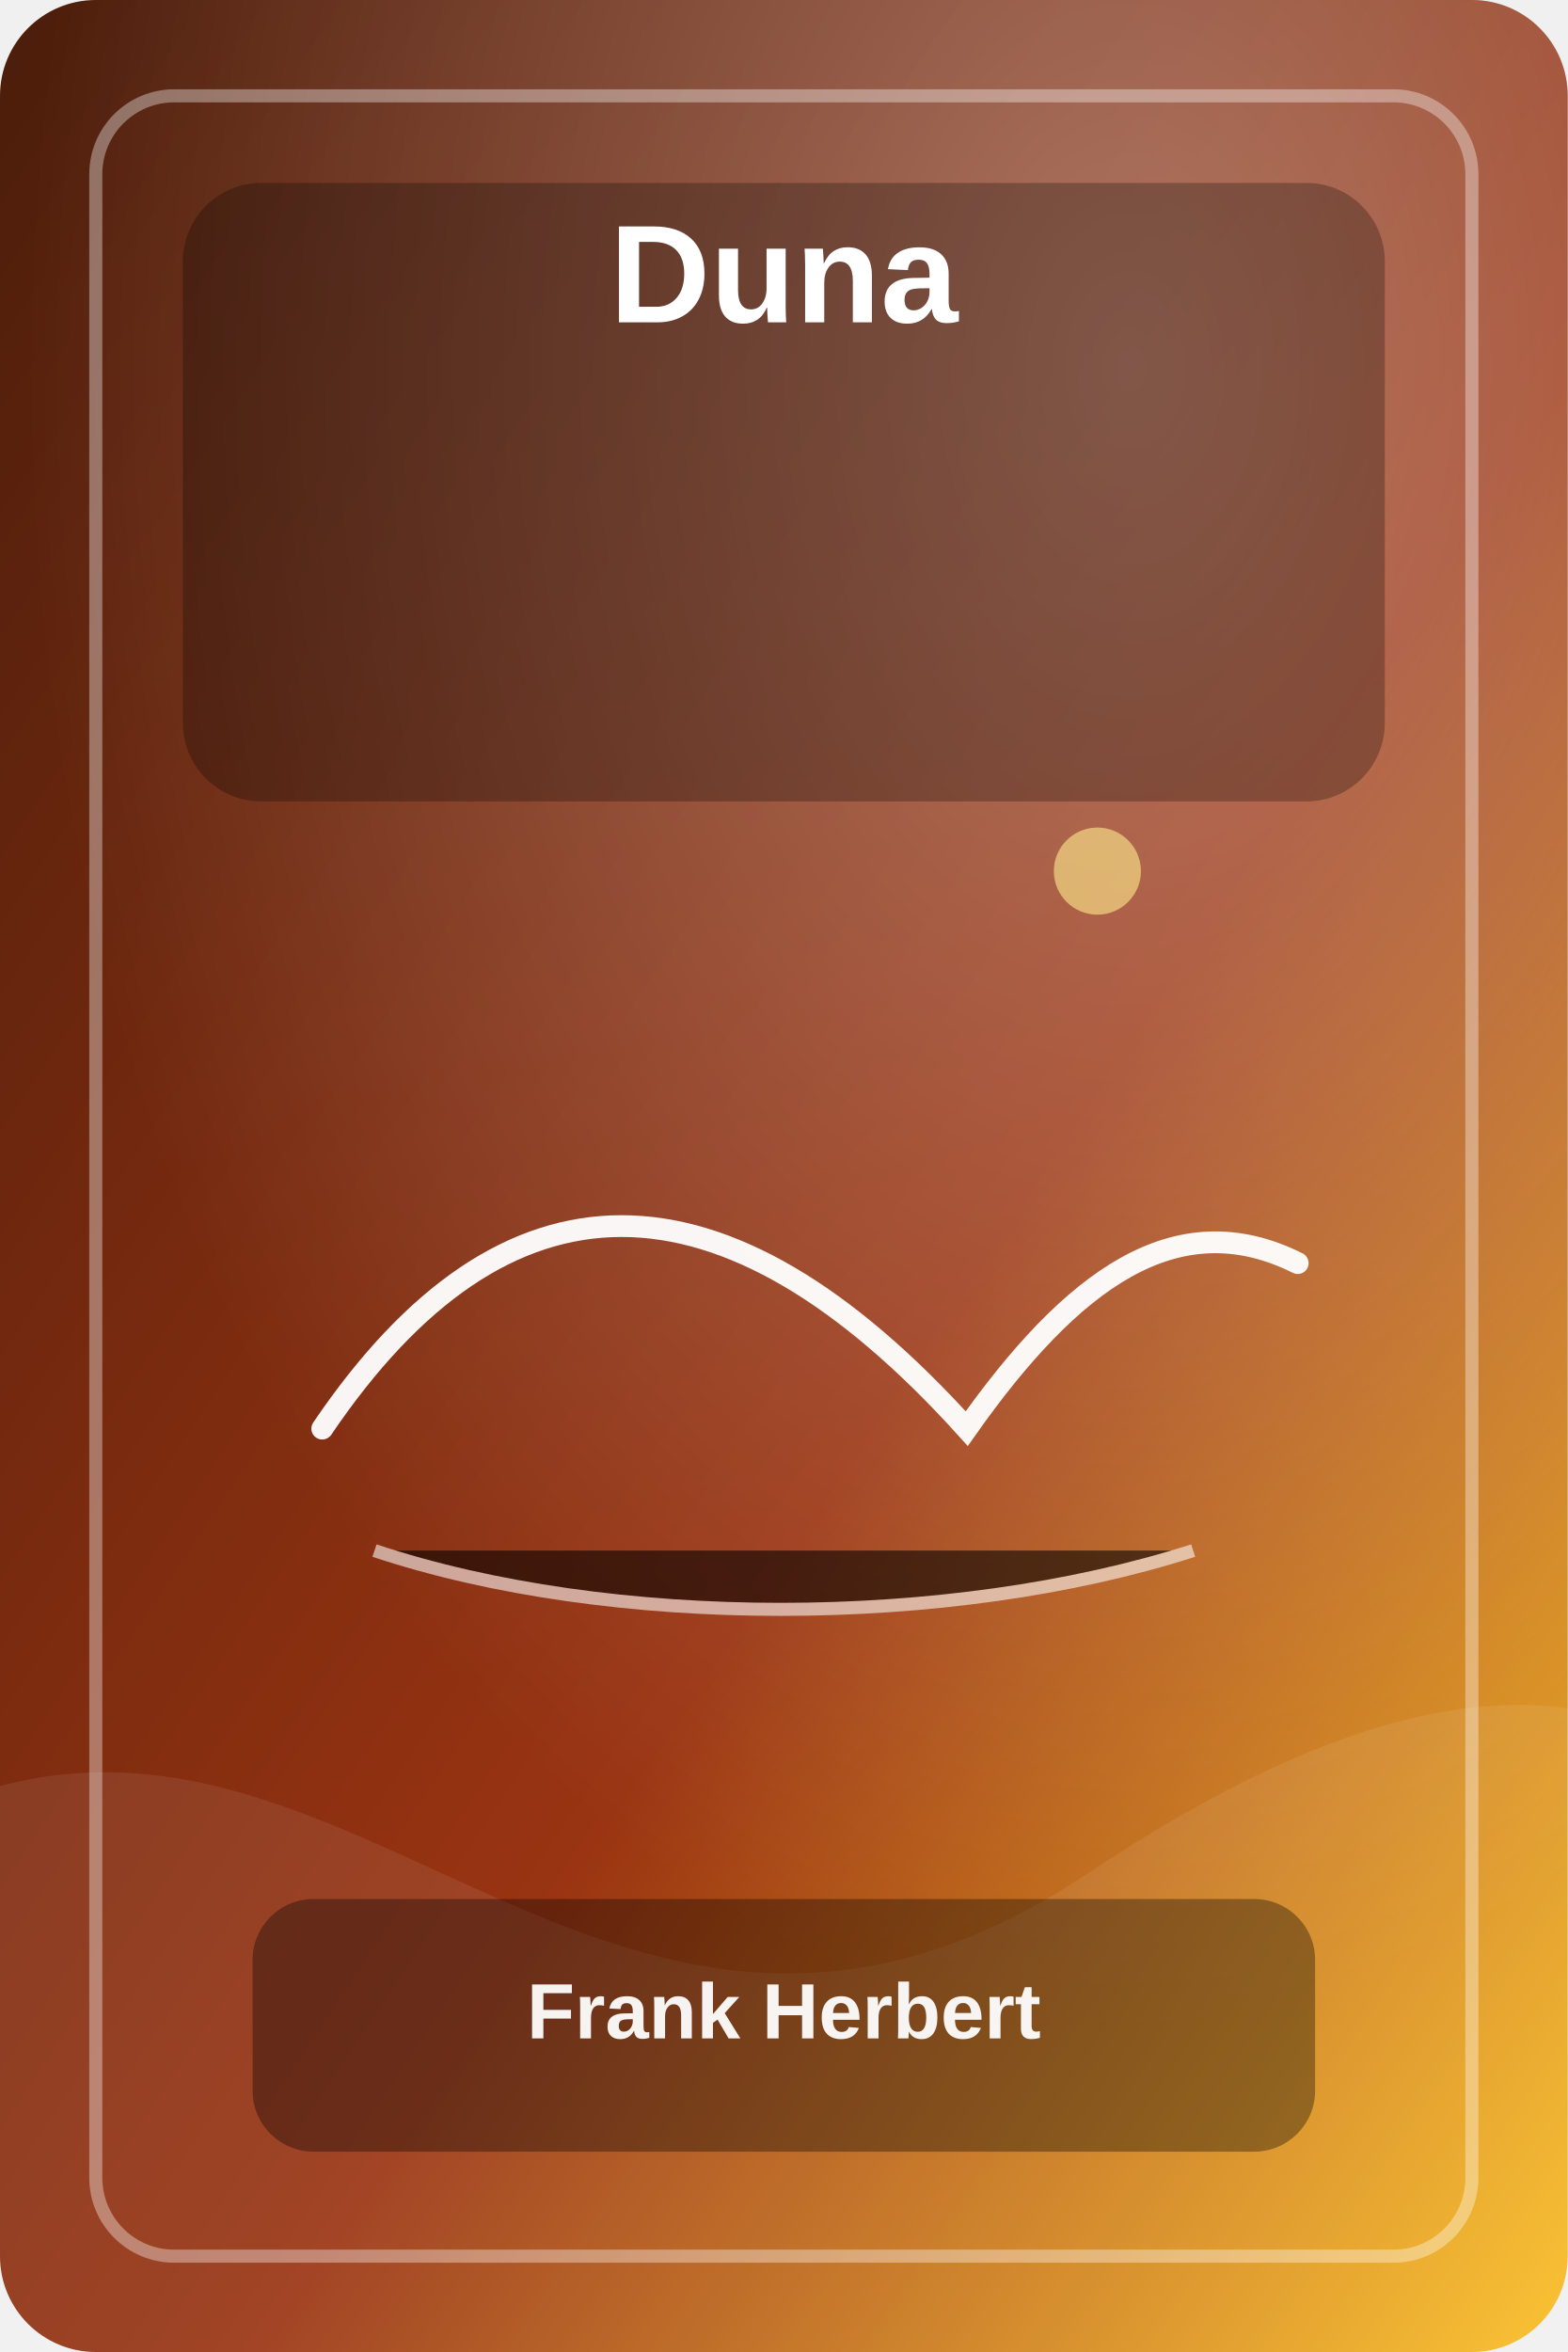
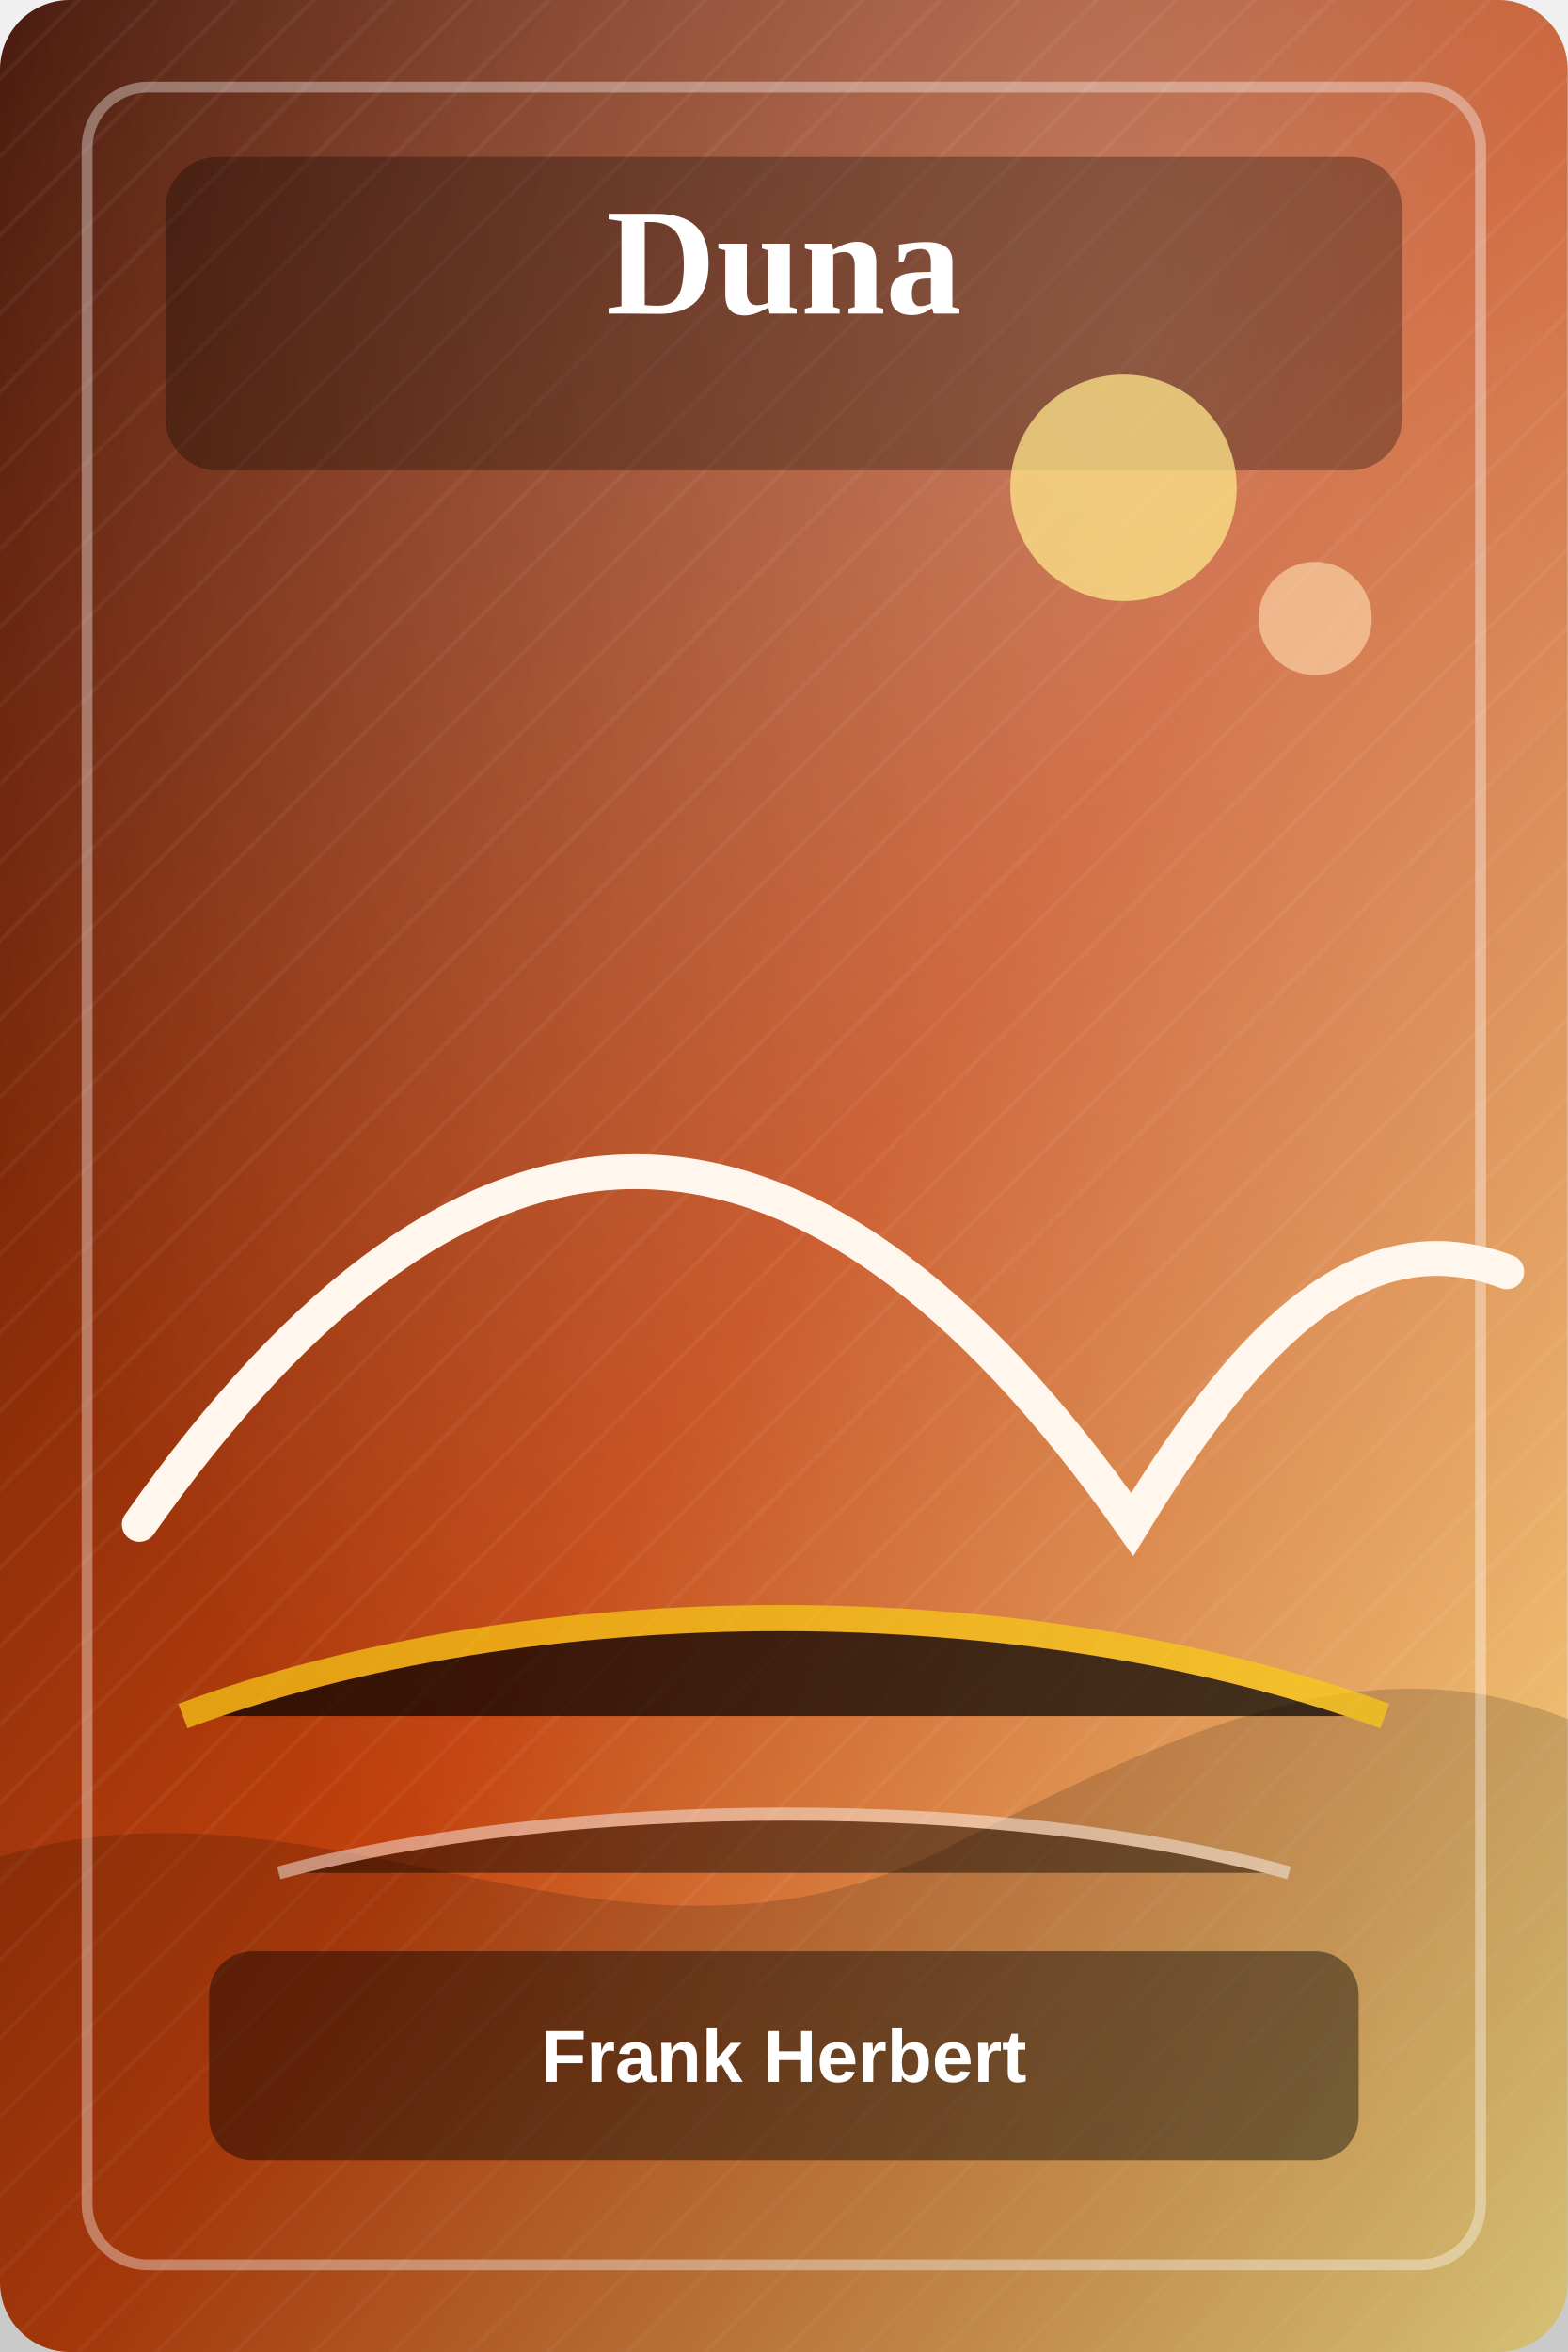
<svg xmlns="http://www.w3.org/2000/svg" width="360" height="540" viewBox="0 0 360 540" role="img" aria-label="Capa demonstrativa de Duna">
  <defs>
    <linearGradient id="bg" x1="0" y1="0" x2="1" y2="1">
-       <stop offset="0" stop-color="#4a1d0b" />
-       <stop offset="0.58" stop-color="#9a3412" />
-       <stop offset="1" stop-color="#fbbf24" />
+       <stop offset="0" stop-color="#431407" />
+       <stop offset="0.52" stop-color="#c2410c" />
+       <stop offset="1" stop-color="#fde68a" />
    </linearGradient>
-     <radialGradient id="glow" cx="72%" cy="16%" r="70%">
+     <radialGradient id="shine" cx="72%" cy="14%" r="80%">
      <stop offset="0" stop-color="#ffffff" stop-opacity=".34" />
      <stop offset="1" stop-color="#ffffff" stop-opacity="0" />
    </radialGradient>
+     <pattern id="grain" width="18" height="18" patternUnits="userSpaceOnUse">
+       <path d="M0 18L18 0M-5 5L5-5M13 23l10-10" stroke="#fff" stroke-opacity=".05" stroke-width="1" />
+     </pattern>
  </defs>
-   <rect width="360" height="540" rx="22" fill="url(#bg)" />
-   <rect width="360" height="540" rx="22" fill="url(#glow)" />
-   <path d="M-40 430C70 350 130 510 250 430s160-20 190 40v100H-40z" fill="#ffffff" opacity=".08" />
-   <rect x="22" y="22" width="316" height="496" rx="18" fill="none" stroke="#ffffff" stroke-opacity=".36" stroke-width="3" />
-   <rect x="42" y="42" width="276" height="142" rx="18" fill="#000000" opacity=".26" />
-   <text x="180" y="74" text-anchor="middle" font-family="Arial, Helvetica, sans-serif" font-size="32" font-weight="900" fill="#fff">Duna</text>
-   <g opacity=".95">
-     <path d="M74 328c42-62 92-62 148 0 24-34 48-52 76-38" fill="none" stroke="#fff" stroke-width="5" stroke-linecap="round" />
-     <circle cx="252" cy="200" r="10" fill="#fde68a" opacity=".65" />
-     <path d="M86 356c54 18 132 18 188 0" stroke="#fff" stroke-width="3" opacity=".6" />
+   <rect width="360" height="540" rx="16" fill="url(#bg)" />
+   <rect width="360" height="540" rx="16" fill="url(#shine)" />
+   <rect width="360" height="540" rx="16" fill="url(#grain)" />
+   <path d="M-30 440C58 386 132 468 218 424c70-36 116-54 172-12v138H-30z" fill="#000" opacity=".16" />
+   <rect x="20" y="20" width="320" height="500" rx="14" fill="none" stroke="#fff" stroke-opacity=".36" stroke-width="2.5" />
+   <rect x="38" y="36" width="284" height="72" rx="12" fill="#000" opacity=".30" />
+   <text x="180" y="72" text-anchor="middle" font-family="Georgia, 'Times New Roman', serif" font-size="35" font-weight="800" fill="#fff">Duna</text>
+   <g>
+     <circle cx="258" cy="112" r="26" fill="#fde68a" opacity=".75" />
+     <circle cx="302" cy="142" r="13" fill="#fed7aa" opacity=".65" />
+     <path d="M32 350c76-108 152-108 228 0 28-46 54-70 86-58" fill="none" stroke="#fff7ed" stroke-width="8" stroke-linecap="round" />
+     <path d="M42 394c80-30 194-30 276 0" stroke="#facc15" stroke-width="6" opacity=".7" />
+     <path d="M64 430c66-18 168-18 232 0" stroke="#fff" stroke-width="3" opacity=".45" />
  </g>
-   <rect x="58" y="436" width="244" height="58" rx="14" fill="#000000" opacity=".34" />
-   <text x="180" y="468" text-anchor="middle" font-family="Arial, Helvetica, sans-serif" font-size="18" font-weight="700" fill="#fff" fill-opacity=".94">Frank Herbert</text>
+   <rect x="48" y="448" width="264" height="48" rx="10" fill="#000" opacity=".42" />
+   <text x="180" y="478" text-anchor="middle" font-family="Arial, Helvetica, sans-serif" font-size="17" font-weight="700" fill="#fff">Frank Herbert</text>
</svg>
